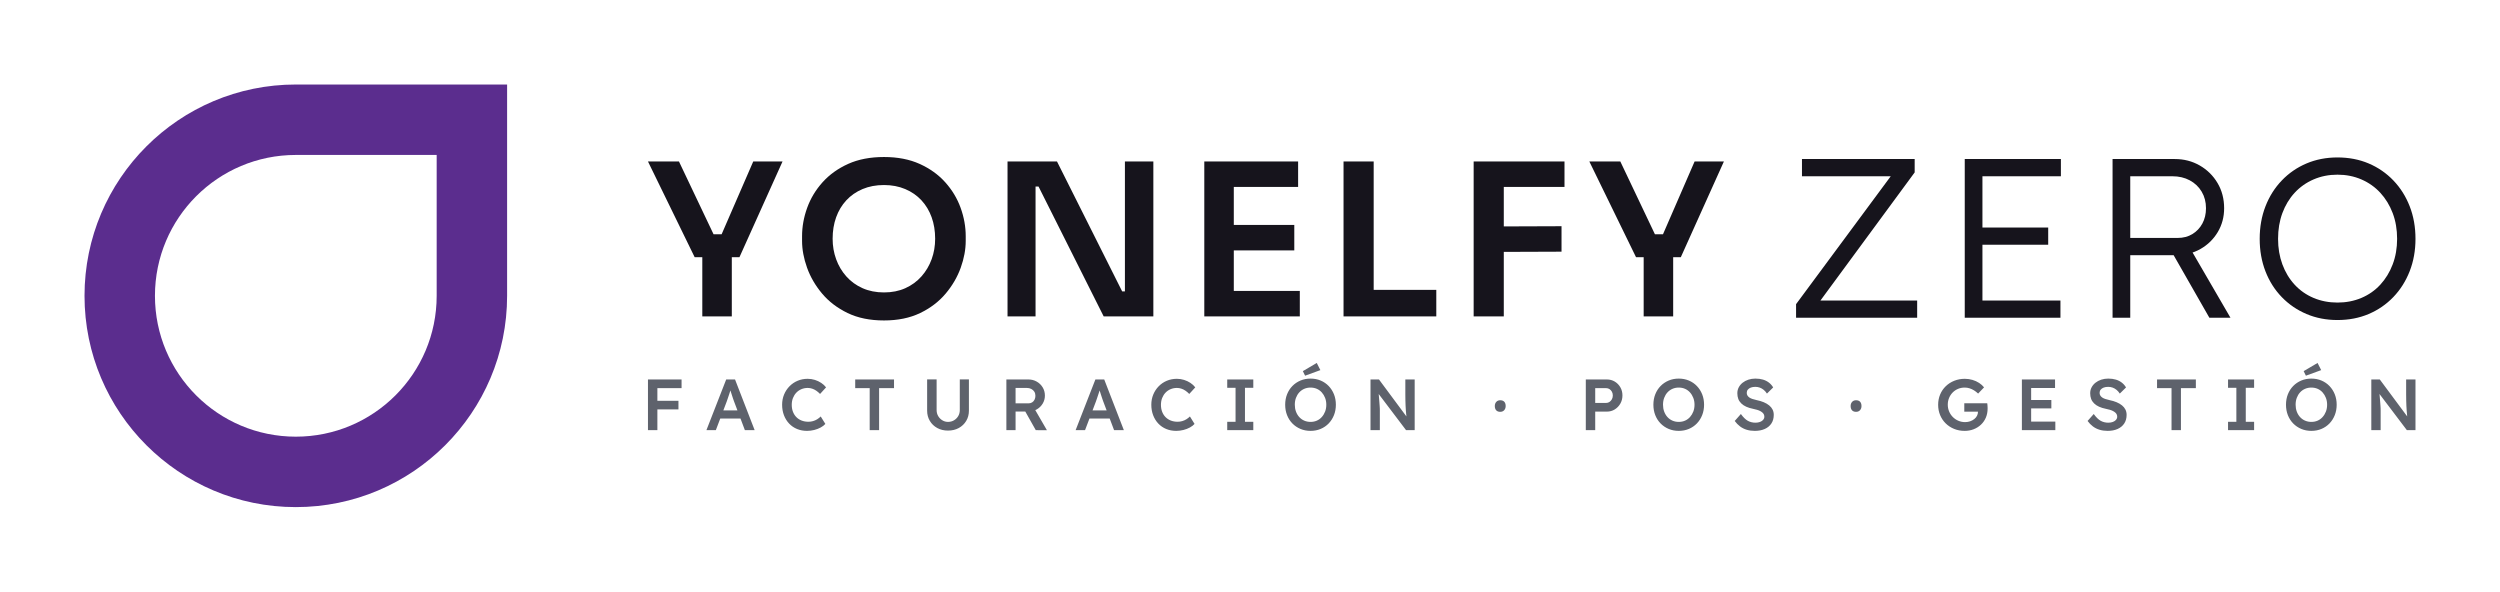
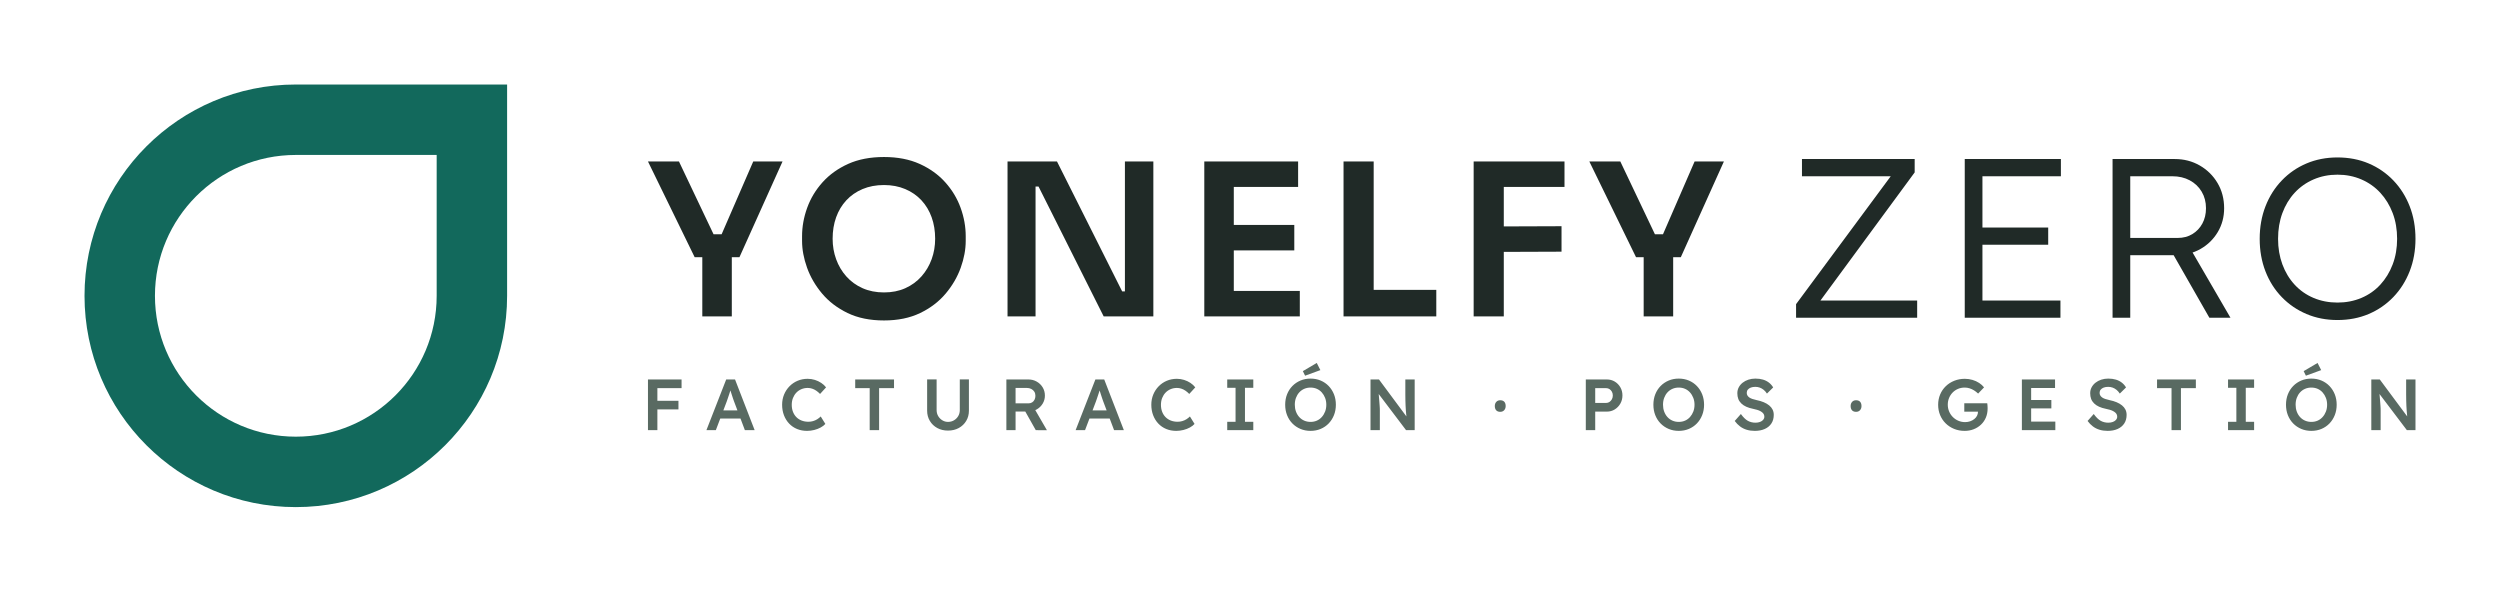
<svg xmlns="http://www.w3.org/2000/svg" viewBox="-24 -24 709.913 168" width="709.913" height="168" role="img" aria-label="YONELFY ZERO — Facturación · POS · Gestión">
  <g transform="translate(0 0) scale(1)">
-     <path fill-rule="evenodd" fill="#5B2D8E" d="M0 60A60 60 0 0 1 60 0H120V60A60 60 0 0 1 60 120A60 60 0 0 1 0 60ZM20 60A40 40 0 0 1 60 20H100V60A40 40 0 0 1 60 100A40 40 0 0 1 20 60Z" />
+     <path fill-rule="evenodd" fill="#12695C" d="M0 60A60 60 0 0 1 60 0H120V60A60 60 0 0 1 60 120A60 60 0 0 1 0 60ZM20 60A40 40 0 0 1 60 20H100V60A40 40 0 0 1 60 100A40 40 0 0 1 20 60Z" />
  </g>
-   <path fill="#16141C" d="M175.430 49.036L173.260 49.036L160 21.852L168.800 21.852L178.625 42.526L180.915 42.526L189.896 21.852L198.214 21.852L185.978 49.036L183.808 49.036L183.808 65.852L175.430 65.852L175.430 49.036ZM227.025 66.997L227.025 66.997Q221.058 66.997 216.688 64.888Q212.318 62.778 209.455 59.373Q206.592 55.967 205.175 52.019Q203.759 48.071 203.759 44.395L203.759 44.395L203.759 43.068Q203.759 39.030 205.205 35.022Q206.652 31.014 209.575 27.759Q212.499 24.504 216.838 22.545Q221.178 20.586 227.025 20.586L227.025 20.586Q232.811 20.586 237.151 22.545Q241.490 24.504 244.414 27.759Q247.337 31.014 248.784 35.022Q250.230 39.030 250.230 43.068L250.230 43.068L250.230 44.395Q250.230 48.071 248.814 52.019Q247.397 55.967 244.534 59.373Q241.671 62.778 237.301 64.888Q232.932 66.997 227.025 66.997ZM227.025 59.041L227.025 59.041Q230.400 59.041 233.082 57.836Q235.764 56.630 237.663 54.490Q239.562 52.351 240.556 49.608Q241.551 46.866 241.551 43.792L241.551 43.792Q241.551 40.477 240.556 37.704Q239.562 34.931 237.663 32.882Q235.764 30.833 233.052 29.688Q230.340 28.542 227.025 28.542L227.025 28.542Q223.649 28.542 220.937 29.688Q218.225 30.833 216.326 32.882Q214.427 34.931 213.433 37.704Q212.438 40.477 212.438 43.792L212.438 43.792Q212.438 46.866 213.433 49.608Q214.427 52.351 216.326 54.490Q218.225 56.630 220.937 57.836Q223.649 59.041 227.025 59.041ZM270.060 65.852L262.104 65.852L262.104 21.852L276.148 21.852L294.652 58.740L295.436 58.740L295.436 21.852L303.512 21.852L303.512 65.852L289.408 65.852L270.904 28.964L270.060 28.964L270.060 65.852ZM345.101 65.852L317.978 65.852L317.978 21.852L344.619 21.852L344.619 29.085L326.356 29.085L326.356 39.874L343.534 39.874L343.534 47.107L326.356 47.107L326.356 58.619L345.101 58.619L345.101 65.852ZM383.858 65.852L357.518 65.852L357.518 21.852L366.077 21.852L366.077 58.318L383.858 58.318L383.858 65.852ZM403.025 65.852L394.466 65.852L394.466 21.852L420.263 21.852L420.263 29.085L403.025 29.085L403.025 40.296L419.419 40.236L419.419 47.468L403.025 47.529L403.025 65.852ZM442.745 49.036L440.575 49.036L427.315 21.852L436.115 21.852L445.940 42.526L448.230 42.526L457.211 21.852L465.529 21.852L453.293 49.036L451.123 49.036L451.123 65.852L442.745 65.852L442.745 49.036Z" />
-   <path fill="#16141C" d="M520.408 66.233L486.022 66.233L486.022 62.369L513.904 24.699L514.870 26.052L487.696 26.052L487.696 21.158L519.700 21.158L519.700 24.957L491.946 62.691L490.980 61.339L520.408 61.339M561.094 66.233L533.920 66.233L533.920 21.158L561.223 21.158L561.223 26.052L538.943 26.052L538.943 61.339L561.094 61.339L561.094 66.233M557.617 45.498L536.238 45.498L536.238 40.605L557.617 40.605M580.917 66.233L575.894 66.233L575.894 21.158L593.538 21.158Q597.466 21.158 600.653 22.993Q603.841 24.828 605.708 27.983Q607.576 31.139 607.576 35.131Q607.576 38.866 605.773 41.892Q603.970 44.919 600.879 46.690Q597.788 48.461 593.924 48.461L580.917 48.461L580.917 66.233M609.379 66.233L603.390 66.233L592.057 46.400L596.886 44.726L609.379 66.233M580.917 26.052L580.917 43.567L594.375 43.567Q596.758 43.567 598.561 42.472Q600.364 41.377 601.394 39.478Q602.424 37.578 602.424 35.131Q602.424 32.491 601.201 30.430Q599.977 28.370 597.820 27.211Q595.663 26.052 592.894 26.052M639.762 66.877Q634.997 66.877 630.972 65.171Q626.947 63.464 623.953 60.373Q620.959 57.282 619.317 53.065Q617.675 48.847 617.675 43.824Q617.675 38.802 619.317 34.584Q620.959 30.366 623.953 27.243Q626.947 24.120 630.972 22.413Q634.997 20.707 639.762 20.707Q644.591 20.707 648.616 22.413Q652.640 24.120 655.635 27.243Q658.629 30.366 660.271 34.584Q661.913 38.802 661.913 43.824Q661.913 48.782 660.271 53Q658.629 57.218 655.635 60.341Q652.640 63.464 648.616 65.171Q644.591 66.877 639.762 66.877M639.762 61.919Q643.432 61.919 646.555 60.599Q649.678 59.279 651.932 56.832Q654.186 54.385 655.442 51.068Q656.697 47.752 656.697 43.824Q656.697 39.832 655.442 36.516Q654.186 33.199 651.932 30.752Q649.678 28.305 646.555 26.953Q643.432 25.601 639.762 25.601Q636.091 25.601 632.968 26.953Q629.845 28.305 627.591 30.752Q625.338 33.199 624.114 36.516Q622.891 39.832 622.891 43.824Q622.891 47.752 624.114 51.068Q625.338 54.385 627.591 56.832Q629.845 59.279 632.968 60.599Q636.091 61.919 639.762 61.919" />
-   <path fill="#5E626C" d="M162.673 98.148L160 98.148L160 83.754L162.673 83.754L162.673 98.148M168.657 92.246L161.234 92.246L161.234 89.820L168.657 89.820L168.657 92.246M169.541 86.222L161.234 86.222L161.234 83.754L169.541 83.754M179.274 98.148L176.600 98.148L182.214 83.754L184.723 83.754L190.295 98.148L187.519 98.148L184.435 89.964Q184.332 89.717 184.157 89.183Q183.982 88.648 183.777 88.021Q183.571 87.394 183.407 86.849Q183.242 86.304 183.160 86.057L183.674 86.036Q183.551 86.448 183.386 86.962Q183.222 87.476 183.037 88.031Q182.851 88.586 182.677 89.100Q182.502 89.614 182.358 90.026L179.274 98.148M187.622 94.858L179.150 94.858L180.075 92.534L186.635 92.534M205.189 98.354Q203.626 98.354 202.331 97.819Q201.035 97.284 200.089 96.287Q199.143 95.290 198.619 93.922Q198.095 92.555 198.095 90.930Q198.095 89.368 198.650 88.031Q199.205 86.694 200.192 85.687Q201.179 84.679 202.495 84.124Q203.811 83.569 205.353 83.569Q206.402 83.569 207.389 83.877Q208.376 84.186 209.199 84.731Q210.021 85.276 210.576 85.995L208.870 87.867Q208.335 87.311 207.769 86.931Q207.204 86.551 206.597 86.355Q205.991 86.160 205.353 86.160Q204.407 86.160 203.575 86.509Q202.742 86.859 202.135 87.496Q201.529 88.134 201.179 89.008Q200.829 89.882 200.829 90.951Q200.829 92.041 201.169 92.925Q201.508 93.809 202.135 94.447Q202.762 95.084 203.636 95.423Q204.510 95.763 205.559 95.763Q206.238 95.763 206.875 95.578Q207.512 95.393 208.057 95.053Q208.602 94.714 209.055 94.262L210.371 96.380Q209.877 96.935 209.055 97.387Q208.232 97.840 207.214 98.097Q206.196 98.354 205.189 98.354M225.634 98.148L222.961 98.148L222.961 86.222L218.849 86.222L218.849 83.754L229.870 83.754L229.870 86.222L225.634 86.222M245.196 98.271Q243.489 98.271 242.152 97.541Q240.816 96.811 240.045 95.526Q239.274 94.241 239.274 92.617L239.274 83.733L241.967 83.733L241.967 92.432Q241.967 93.398 242.410 94.149Q242.852 94.899 243.592 95.351Q244.332 95.804 245.196 95.804Q246.142 95.804 246.902 95.351Q247.663 94.899 248.105 94.149Q248.548 93.398 248.548 92.432L248.548 83.733L251.138 83.733L251.138 92.617Q251.138 94.241 250.367 95.526Q249.596 96.811 248.260 97.541Q246.923 98.271 245.196 98.271M264.387 98.148L261.776 98.148L261.776 83.754L268.027 83.754Q269.322 83.754 270.391 84.361Q271.461 84.967 272.088 86.006Q272.715 87.044 272.715 88.340Q272.715 89.573 272.088 90.612Q271.461 91.650 270.402 92.257Q269.343 92.863 268.027 92.863L264.387 92.863L264.387 98.148M273.291 98.169L270.124 98.148L266.464 91.650L269.219 91.136L273.291 98.169M264.387 86.160L264.387 90.540L268.047 90.540Q268.644 90.540 269.086 90.262Q269.528 89.985 269.775 89.491Q270.021 88.998 270.021 88.401Q270.021 87.723 269.713 87.229Q269.404 86.736 268.849 86.448Q268.294 86.160 267.574 86.160M284.113 98.148L281.440 98.148L287.053 83.754L289.562 83.754L295.135 98.148L292.359 98.148L289.274 89.964Q289.171 89.717 288.997 89.183Q288.822 88.648 288.616 88.021Q288.411 87.394 288.246 86.849Q288.082 86.304 287.999 86.057L288.513 86.036Q288.390 86.448 288.225 86.962Q288.061 87.476 287.876 88.031Q287.691 88.586 287.516 89.100Q287.341 89.614 287.197 90.026L284.113 98.148M292.461 94.858L283.990 94.858L284.915 92.534L291.474 92.534M310.028 98.354Q308.465 98.354 307.170 97.819Q305.875 97.284 304.929 96.287Q303.983 95.290 303.458 93.922Q302.934 92.555 302.934 90.930Q302.934 89.368 303.489 88.031Q304.044 86.694 305.031 85.687Q306.018 84.679 307.334 84.124Q308.651 83.569 310.193 83.569Q311.241 83.569 312.228 83.877Q313.215 84.186 314.038 84.731Q314.861 85.276 315.416 85.995L313.709 87.867Q313.174 87.311 312.609 86.931Q312.043 86.551 311.437 86.355Q310.830 86.160 310.193 86.160Q309.247 86.160 308.414 86.509Q307.581 86.859 306.975 87.496Q306.368 88.134 306.018 89.008Q305.669 89.882 305.669 90.951Q305.669 92.041 306.008 92.925Q306.347 93.809 306.975 94.447Q307.602 95.084 308.476 95.423Q309.350 95.763 310.398 95.763Q311.077 95.763 311.714 95.578Q312.352 95.393 312.897 95.053Q313.442 94.714 313.894 94.262L315.210 96.380Q314.717 96.935 313.894 97.387Q313.072 97.840 312.054 98.097Q311.036 98.354 310.028 98.354M331.893 98.148L324.490 98.148L324.490 95.783L326.855 95.783L326.855 86.119L324.490 86.119L324.490 83.754L331.893 83.754L331.893 86.119L329.528 86.119L329.528 95.783L331.893 95.783M348.143 98.354Q346.601 98.354 345.285 97.798Q343.969 97.243 342.992 96.246Q342.016 95.249 341.481 93.891Q340.946 92.534 340.946 90.930Q340.946 89.327 341.481 87.969Q342.016 86.612 342.992 85.615Q343.969 84.618 345.285 84.062Q346.601 83.507 348.143 83.507Q349.706 83.507 351.022 84.062Q352.338 84.618 353.305 85.625Q354.271 86.633 354.806 87.980Q355.340 89.327 355.340 90.930Q355.340 92.514 354.806 93.871Q354.271 95.228 353.305 96.236Q352.338 97.243 351.022 97.798Q349.706 98.354 348.143 98.354M348.143 95.804Q349.130 95.804 349.943 95.444Q350.755 95.084 351.351 94.416Q351.948 93.748 352.287 92.863Q352.626 91.979 352.626 90.930Q352.626 89.882 352.287 88.998Q351.948 88.113 351.351 87.445Q350.755 86.777 349.943 86.417Q349.130 86.057 348.143 86.057Q347.177 86.057 346.354 86.417Q345.532 86.777 344.936 87.435Q344.339 88.093 344.010 88.977Q343.681 89.861 343.681 90.930Q343.681 91.979 344.010 92.874Q344.339 93.768 344.936 94.426Q345.532 95.084 346.354 95.444Q347.177 95.804 348.143 95.804M350.940 81.101L346.601 82.685L345.964 81.389L349.912 79.066M367.828 98.148L365.176 98.148L365.176 83.754L367.581 83.754L375.930 95.002L375.478 95.084Q375.395 94.508 375.334 93.902Q375.272 93.295 375.221 92.637Q375.169 91.979 375.138 91.259Q375.107 90.540 375.087 89.748Q375.066 88.956 375.066 88.072L375.066 83.754L377.719 83.754L377.719 98.148L375.272 98.148L366.882 87.065L367.417 86.921Q367.520 88.072 367.592 88.884Q367.664 89.697 367.705 90.283Q367.746 90.869 367.777 91.259Q367.808 91.650 367.818 91.969Q367.828 92.288 367.828 92.575M402.016 92.946Q401.276 92.946 400.875 92.514Q400.474 92.082 400.474 91.301Q400.474 90.581 400.895 90.118Q401.317 89.656 402.016 89.656Q402.756 89.656 403.157 90.077Q403.558 90.499 403.558 91.301Q403.558 92.020 403.137 92.483Q402.715 92.946 402.016 92.946M428.986 98.148L426.313 98.148L426.313 83.754L432.297 83.754Q433.530 83.754 434.528 84.350Q435.525 84.947 436.121 85.975Q436.718 87.003 436.718 88.278Q436.718 89.573 436.121 90.612Q435.525 91.650 434.528 92.267Q433.530 92.884 432.297 92.884L428.986 92.884L428.986 98.148M428.986 86.222L428.986 90.416L432.112 90.416Q432.626 90.416 433.047 90.128Q433.469 89.841 433.726 89.368Q433.983 88.895 433.983 88.298Q433.983 87.702 433.726 87.239Q433.469 86.777 433.047 86.499Q432.626 86.222 432.112 86.222M452.701 98.354Q451.159 98.354 449.843 97.798Q448.527 97.243 447.550 96.246Q446.573 95.249 446.039 93.891Q445.504 92.534 445.504 90.930Q445.504 89.327 446.039 87.969Q446.573 86.612 447.550 85.615Q448.527 84.618 449.843 84.062Q451.159 83.507 452.701 83.507Q454.264 83.507 455.580 84.062Q456.896 84.618 457.862 85.625Q458.829 86.633 459.363 87.980Q459.898 89.327 459.898 90.930Q459.898 92.514 459.363 93.871Q458.829 95.228 457.862 96.236Q456.896 97.243 455.580 97.798Q454.264 98.354 452.701 98.354M452.701 95.804Q453.688 95.804 454.500 95.444Q455.313 95.084 455.909 94.416Q456.505 93.748 456.844 92.863Q457.184 91.979 457.184 90.930Q457.184 89.882 456.844 88.998Q456.505 88.113 455.909 87.445Q455.313 86.777 454.500 86.417Q453.688 86.057 452.701 86.057Q451.735 86.057 450.912 86.417Q450.090 86.777 449.493 87.435Q448.897 88.093 448.568 88.977Q448.239 89.861 448.239 90.930Q448.239 91.979 448.568 92.874Q448.897 93.768 449.493 94.426Q450.090 95.084 450.912 95.444Q451.735 95.804 452.701 95.804M474.298 98.354Q473.044 98.354 471.995 98.035Q470.946 97.716 470.103 97.079Q469.260 96.441 468.602 95.537L470.350 93.562Q471.358 94.961 472.324 95.495Q473.291 96.030 474.504 96.030Q475.203 96.030 475.779 95.814Q476.354 95.598 476.683 95.218Q477.012 94.837 477.012 94.344Q477.012 93.994 476.879 93.696Q476.745 93.398 476.478 93.162Q476.211 92.925 475.820 92.719Q475.429 92.514 474.936 92.370Q474.442 92.226 473.846 92.103Q472.715 91.876 471.872 91.496Q471.029 91.116 470.453 90.550Q469.877 89.985 469.610 89.275Q469.343 88.566 469.343 87.661Q469.343 86.756 469.743 85.995Q470.144 85.235 470.844 84.679Q471.543 84.124 472.468 83.816Q473.393 83.507 474.463 83.507Q475.676 83.507 476.632 83.795Q477.588 84.083 478.318 84.648Q479.048 85.214 479.521 86.016L477.753 87.764Q477.341 87.126 476.827 86.705Q476.313 86.283 475.717 86.067Q475.121 85.851 474.463 85.851Q473.722 85.851 473.177 86.057Q472.633 86.263 472.324 86.643Q472.016 87.023 472.016 87.558Q472.016 87.969 472.201 88.288Q472.386 88.607 472.725 88.854Q473.064 89.100 473.599 89.285Q474.134 89.470 474.812 89.614Q475.943 89.841 476.848 90.221Q477.753 90.601 478.390 91.126Q479.028 91.650 479.357 92.318Q479.686 92.987 479.686 93.809Q479.686 95.228 479.017 96.246Q478.349 97.264 477.136 97.809Q475.923 98.354 474.298 98.354M503.057 92.946Q502.317 92.946 501.916 92.514Q501.515 92.082 501.515 91.301Q501.515 90.581 501.937 90.118Q502.358 89.656 503.057 89.656Q503.798 89.656 504.198 90.077Q504.599 90.499 504.599 91.301Q504.599 92.020 504.178 92.483Q503.756 92.946 503.057 92.946M533.893 98.354Q532.269 98.354 530.891 97.788Q529.513 97.223 528.495 96.215Q527.478 95.208 526.922 93.861Q526.367 92.514 526.367 90.930Q526.367 89.368 526.933 88.021Q527.498 86.674 528.526 85.677Q529.554 84.679 530.942 84.124Q532.330 83.569 533.934 83.569Q535.065 83.569 536.114 83.877Q537.163 84.186 538.006 84.741Q538.849 85.296 539.404 85.995L537.718 87.764Q537.142 87.209 536.536 86.838Q535.929 86.468 535.271 86.263Q534.613 86.057 533.914 86.057Q532.886 86.057 532.012 86.427Q531.138 86.797 530.490 87.455Q529.842 88.113 529.472 88.998Q529.102 89.882 529.102 90.930Q529.102 91.938 529.482 92.843Q529.863 93.748 530.541 94.426Q531.220 95.105 532.115 95.485Q533.009 95.866 534.017 95.866Q534.777 95.866 535.435 95.639Q536.093 95.413 536.607 95.012Q537.122 94.611 537.399 94.077Q537.677 93.542 537.677 92.925L537.677 92.473L538.047 92.904L533.790 92.904L533.790 90.519L540.309 90.519Q540.350 90.745 540.370 91.023Q540.391 91.301 540.401 91.558Q540.412 91.815 540.412 92Q540.412 93.419 539.918 94.580Q539.425 95.742 538.530 96.585Q537.636 97.428 536.453 97.891Q535.271 98.354 533.893 98.354M559.644 98.148L550.144 98.148L550.144 83.754L559.562 83.754L559.562 86.180L552.776 86.180L552.776 95.722L559.644 95.722L559.644 98.148M558.513 91.979L551.378 91.979L551.378 89.594L558.513 89.594M574.496 98.354Q573.242 98.354 572.193 98.035Q571.145 97.716 570.302 97.079Q569.459 96.441 568.801 95.537L570.548 93.562Q571.556 94.961 572.522 95.495Q573.489 96.030 574.702 96.030Q575.401 96.030 575.977 95.814Q576.553 95.598 576.882 95.218Q577.211 94.837 577.211 94.344Q577.211 93.994 577.077 93.696Q576.943 93.398 576.676 93.162Q576.409 92.925 576.018 92.719Q575.627 92.514 575.134 92.370Q574.640 92.226 574.044 92.103Q572.913 91.876 572.070 91.496Q571.227 91.116 570.651 90.550Q570.075 89.985 569.808 89.275Q569.541 88.566 569.541 87.661Q569.541 86.756 569.942 85.995Q570.343 85.235 571.042 84.679Q571.741 84.124 572.666 83.816Q573.592 83.507 574.661 83.507Q575.874 83.507 576.830 83.795Q577.787 84.083 578.517 84.648Q579.247 85.214 579.719 86.016L577.951 87.764Q577.540 87.126 577.026 86.705Q576.512 86.283 575.915 86.067Q575.319 85.851 574.661 85.851Q573.921 85.851 573.376 86.057Q572.831 86.263 572.522 86.643Q572.214 87.023 572.214 87.558Q572.214 87.969 572.399 88.288Q572.584 88.607 572.923 88.854Q573.263 89.100 573.797 89.285Q574.332 89.470 575.011 89.614Q576.142 89.841 577.046 90.221Q577.951 90.601 578.588 91.126Q579.226 91.650 579.555 92.318Q579.884 92.987 579.884 93.809Q579.884 95.228 579.216 96.246Q578.547 97.264 577.334 97.809Q576.121 98.354 574.496 98.354M595.312 98.148L592.639 98.148L592.639 86.222L588.526 86.222L588.526 83.754L599.548 83.754L599.548 86.222L595.312 86.222M616.087 98.148L608.684 98.148L608.684 95.783L611.049 95.783L611.049 86.119L608.684 86.119L608.684 83.754L616.087 83.754L616.087 86.119L613.722 86.119L613.722 95.783L616.087 95.783M632.338 98.354Q630.795 98.354 629.479 97.798Q628.163 97.243 627.187 96.246Q626.210 95.249 625.675 93.891Q625.141 92.534 625.141 90.930Q625.141 89.327 625.675 87.969Q626.210 86.612 627.187 85.615Q628.163 84.618 629.479 84.062Q630.795 83.507 632.338 83.507Q633.900 83.507 635.216 84.062Q636.532 84.618 637.499 85.625Q638.465 86.633 639 87.980Q639.535 89.327 639.535 90.930Q639.535 92.514 639 93.871Q638.465 95.228 637.499 96.236Q636.532 97.243 635.216 97.798Q633.900 98.354 632.338 98.354M632.338 95.804Q633.325 95.804 634.137 95.444Q634.949 95.084 635.545 94.416Q636.142 93.748 636.481 92.863Q636.820 91.979 636.820 90.930Q636.820 89.882 636.481 88.998Q636.142 88.113 635.545 87.445Q634.949 86.777 634.137 86.417Q633.325 86.057 632.338 86.057Q631.371 86.057 630.549 86.417Q629.726 86.777 629.130 87.435Q628.533 88.093 628.204 88.977Q627.875 89.861 627.875 90.930Q627.875 91.979 628.204 92.874Q628.533 93.768 629.130 94.426Q629.726 95.084 630.549 95.444Q631.371 95.804 632.338 95.804M635.134 81.101L630.795 82.685L630.158 81.389L634.106 79.066M652.022 98.148L649.370 98.148L649.370 83.754L651.776 83.754L660.124 95.002L659.672 95.084Q659.589 94.508 659.528 93.902Q659.466 93.295 659.415 92.637Q659.363 91.979 659.332 91.259Q659.302 90.540 659.281 89.748Q659.260 88.956 659.260 88.072L659.260 83.754L661.913 83.754L661.913 98.148L659.466 98.148L651.076 87.065L651.611 86.921Q651.714 88.072 651.786 88.884Q651.858 89.697 651.899 90.283Q651.940 90.869 651.971 91.259Q652.002 91.650 652.012 91.969Q652.022 92.288 652.022 92.575" />
+   <path fill="#202A27" d="M175.430 49.036L173.260 49.036L160 21.852L168.800 21.852L178.625 42.526L180.915 42.526L189.896 21.852L198.214 21.852L185.978 49.036L183.808 49.036L183.808 65.852L175.430 65.852L175.430 49.036ZM227.025 66.997L227.025 66.997Q221.058 66.997 216.688 64.888Q212.318 62.778 209.455 59.373Q206.592 55.967 205.175 52.019Q203.759 48.071 203.759 44.395L203.759 44.395L203.759 43.068Q203.759 39.030 205.205 35.022Q206.652 31.014 209.575 27.759Q212.499 24.504 216.838 22.545Q221.178 20.586 227.025 20.586L227.025 20.586Q232.811 20.586 237.151 22.545Q241.490 24.504 244.414 27.759Q247.337 31.014 248.784 35.022Q250.230 39.030 250.230 43.068L250.230 43.068L250.230 44.395Q250.230 48.071 248.814 52.019Q247.397 55.967 244.534 59.373Q241.671 62.778 237.301 64.888Q232.932 66.997 227.025 66.997ZM227.025 59.041L227.025 59.041Q230.400 59.041 233.082 57.836Q235.764 56.630 237.663 54.490Q239.562 52.351 240.556 49.608Q241.551 46.866 241.551 43.792L241.551 43.792Q241.551 40.477 240.556 37.704Q239.562 34.931 237.663 32.882Q235.764 30.833 233.052 29.688Q230.340 28.542 227.025 28.542L227.025 28.542Q223.649 28.542 220.937 29.688Q218.225 30.833 216.326 32.882Q214.427 34.931 213.433 37.704Q212.438 40.477 212.438 43.792L212.438 43.792Q212.438 46.866 213.433 49.608Q214.427 52.351 216.326 54.490Q218.225 56.630 220.937 57.836Q223.649 59.041 227.025 59.041ZM270.060 65.852L262.104 65.852L262.104 21.852L276.148 21.852L294.652 58.740L295.436 58.740L295.436 21.852L303.512 21.852L303.512 65.852L289.408 65.852L270.904 28.964L270.060 28.964L270.060 65.852ZM345.101 65.852L317.978 65.852L317.978 21.852L344.619 21.852L344.619 29.085L326.356 29.085L326.356 39.874L343.534 39.874L343.534 47.107L326.356 47.107L326.356 58.619L345.101 58.619L345.101 65.852ZM383.858 65.852L357.518 65.852L357.518 21.852L366.077 21.852L366.077 58.318L383.858 58.318L383.858 65.852ZM403.025 65.852L394.466 65.852L394.466 21.852L420.263 21.852L420.263 29.085L403.025 29.085L403.025 40.296L419.419 40.236L419.419 47.468L403.025 47.529L403.025 65.852ZM442.745 49.036L440.575 49.036L427.315 21.852L436.115 21.852L445.940 42.526L448.230 42.526L457.211 21.852L465.529 21.852L453.293 49.036L451.123 49.036L451.123 65.852L442.745 65.852L442.745 49.036Z" />
+   <path fill="#202A27" d="M520.408 66.233L486.022 66.233L486.022 62.369L513.904 24.699L514.870 26.052L487.696 26.052L487.696 21.158L519.700 21.158L519.700 24.957L491.946 62.691L490.980 61.339L520.408 61.339M561.094 66.233L533.920 66.233L533.920 21.158L561.223 21.158L561.223 26.052L538.943 26.052L538.943 61.339L561.094 61.339L561.094 66.233M557.617 45.498L536.238 45.498L536.238 40.605L557.617 40.605M580.917 66.233L575.894 66.233L575.894 21.158L593.538 21.158Q597.466 21.158 600.653 22.993Q603.841 24.828 605.708 27.983Q607.576 31.139 607.576 35.131Q607.576 38.866 605.773 41.892Q603.970 44.919 600.879 46.690Q597.788 48.461 593.924 48.461L580.917 48.461L580.917 66.233M609.379 66.233L603.390 66.233L592.057 46.400L596.886 44.726L609.379 66.233M580.917 26.052L580.917 43.567L594.375 43.567Q596.758 43.567 598.561 42.472Q600.364 41.377 601.394 39.478Q602.424 37.578 602.424 35.131Q602.424 32.491 601.201 30.430Q599.977 28.370 597.820 27.211Q595.663 26.052 592.894 26.052M639.762 66.877Q634.997 66.877 630.972 65.171Q626.947 63.464 623.953 60.373Q620.959 57.282 619.317 53.065Q617.675 48.847 617.675 43.824Q617.675 38.802 619.317 34.584Q620.959 30.366 623.953 27.243Q626.947 24.120 630.972 22.413Q634.997 20.707 639.762 20.707Q644.591 20.707 648.616 22.413Q652.640 24.120 655.635 27.243Q658.629 30.366 660.271 34.584Q661.913 38.802 661.913 43.824Q661.913 48.782 660.271 53Q658.629 57.218 655.635 60.341Q652.640 63.464 648.616 65.171Q644.591 66.877 639.762 66.877M639.762 61.919Q643.432 61.919 646.555 60.599Q649.678 59.279 651.932 56.832Q654.186 54.385 655.442 51.068Q656.697 47.752 656.697 43.824Q656.697 39.832 655.442 36.516Q654.186 33.199 651.932 30.752Q649.678 28.305 646.555 26.953Q643.432 25.601 639.762 25.601Q636.091 25.601 632.968 26.953Q629.845 28.305 627.591 30.752Q625.338 33.199 624.114 36.516Q622.891 39.832 622.891 43.824Q622.891 47.752 624.114 51.068Q625.338 54.385 627.591 56.832Q629.845 59.279 632.968 60.599Q636.091 61.919 639.762 61.919" />
+   <path fill="#596A62" d="M162.673 98.148L160 98.148L160 83.754L162.673 83.754L162.673 98.148M168.657 92.246L161.234 92.246L161.234 89.820L168.657 89.820L168.657 92.246M169.541 86.222L161.234 86.222L161.234 83.754L169.541 83.754M179.274 98.148L176.600 98.148L182.214 83.754L184.723 83.754L190.295 98.148L187.519 98.148L184.435 89.964Q184.332 89.717 184.157 89.183Q183.982 88.648 183.777 88.021Q183.571 87.394 183.407 86.849Q183.242 86.304 183.160 86.057L183.674 86.036Q183.551 86.448 183.386 86.962Q183.222 87.476 183.037 88.031Q182.851 88.586 182.677 89.100Q182.502 89.614 182.358 90.026L179.274 98.148M187.622 94.858L179.150 94.858L180.075 92.534L186.635 92.534M205.189 98.354Q203.626 98.354 202.331 97.819Q201.035 97.284 200.089 96.287Q199.143 95.290 198.619 93.922Q198.095 92.555 198.095 90.930Q198.095 89.368 198.650 88.031Q199.205 86.694 200.192 85.687Q201.179 84.679 202.495 84.124Q203.811 83.569 205.353 83.569Q206.402 83.569 207.389 83.877Q208.376 84.186 209.199 84.731Q210.021 85.276 210.576 85.995L208.870 87.867Q208.335 87.311 207.769 86.931Q207.204 86.551 206.597 86.355Q205.991 86.160 205.353 86.160Q204.407 86.160 203.575 86.509Q202.742 86.859 202.135 87.496Q201.529 88.134 201.179 89.008Q200.829 89.882 200.829 90.951Q200.829 92.041 201.169 92.925Q201.508 93.809 202.135 94.447Q202.762 95.084 203.636 95.423Q204.510 95.763 205.559 95.763Q206.238 95.763 206.875 95.578Q207.512 95.393 208.057 95.053Q208.602 94.714 209.055 94.262L210.371 96.380Q209.877 96.935 209.055 97.387Q208.232 97.840 207.214 98.097Q206.196 98.354 205.189 98.354M225.634 98.148L222.961 98.148L222.961 86.222L218.849 86.222L218.849 83.754L229.870 83.754L229.870 86.222L225.634 86.222M245.196 98.271Q243.489 98.271 242.152 97.541Q240.816 96.811 240.045 95.526Q239.274 94.241 239.274 92.617L239.274 83.733L241.967 83.733L241.967 92.432Q241.967 93.398 242.410 94.149Q242.852 94.899 243.592 95.351Q244.332 95.804 245.196 95.804Q246.142 95.804 246.902 95.351Q247.663 94.899 248.105 94.149Q248.548 93.398 248.548 92.432L248.548 83.733L251.138 83.733L251.138 92.617Q251.138 94.241 250.367 95.526Q249.596 96.811 248.260 97.541Q246.923 98.271 245.196 98.271M264.387 98.148L261.776 98.148L261.776 83.754L268.027 83.754Q269.322 83.754 270.391 84.361Q271.461 84.967 272.088 86.006Q272.715 87.044 272.715 88.340Q272.715 89.573 272.088 90.612Q271.461 91.650 270.402 92.257Q269.343 92.863 268.027 92.863L264.387 92.863L264.387 98.148M273.291 98.169L270.124 98.148L266.464 91.650L269.219 91.136L273.291 98.169M264.387 86.160L264.387 90.540L268.047 90.540Q268.644 90.540 269.086 90.262Q269.528 89.985 269.775 89.491Q270.021 88.998 270.021 88.401Q270.021 87.723 269.713 87.229Q269.404 86.736 268.849 86.448Q268.294 86.160 267.574 86.160M284.113 98.148L281.440 98.148L287.053 83.754L289.562 83.754L295.135 98.148L292.359 98.148L289.274 89.964Q289.171 89.717 288.997 89.183Q288.822 88.648 288.616 88.021Q288.411 87.394 288.246 86.849Q288.082 86.304 287.999 86.057L288.513 86.036Q288.390 86.448 288.225 86.962Q288.061 87.476 287.876 88.031Q287.691 88.586 287.516 89.100Q287.341 89.614 287.197 90.026L284.113 98.148M292.461 94.858L283.990 94.858L284.915 92.534L291.474 92.534M310.028 98.354Q308.465 98.354 307.170 97.819Q305.875 97.284 304.929 96.287Q303.983 95.290 303.458 93.922Q302.934 92.555 302.934 90.930Q302.934 89.368 303.489 88.031Q304.044 86.694 305.031 85.687Q306.018 84.679 307.334 84.124Q308.651 83.569 310.193 83.569Q311.241 83.569 312.228 83.877Q313.215 84.186 314.038 84.731Q314.861 85.276 315.416 85.995L313.709 87.867Q313.174 87.311 312.609 86.931Q312.043 86.551 311.437 86.355Q310.830 86.160 310.193 86.160Q309.247 86.160 308.414 86.509Q307.581 86.859 306.975 87.496Q306.368 88.134 306.018 89.008Q305.669 89.882 305.669 90.951Q305.669 92.041 306.008 92.925Q306.347 93.809 306.975 94.447Q307.602 95.084 308.476 95.423Q309.350 95.763 310.398 95.763Q311.077 95.763 311.714 95.578Q312.352 95.393 312.897 95.053Q313.442 94.714 313.894 94.262L315.210 96.380Q314.717 96.935 313.894 97.387Q313.072 97.840 312.054 98.097Q311.036 98.354 310.028 98.354M331.893 98.148L324.490 98.148L324.490 95.783L326.855 95.783L326.855 86.119L324.490 86.119L324.490 83.754L331.893 83.754L331.893 86.119L329.528 86.119L329.528 95.783L331.893 95.783M348.143 98.354Q346.601 98.354 345.285 97.798Q343.969 97.243 342.992 96.246Q342.016 95.249 341.481 93.891Q340.946 92.534 340.946 90.930Q340.946 89.327 341.481 87.969Q342.016 86.612 342.992 85.615Q343.969 84.618 345.285 84.062Q346.601 83.507 348.143 83.507Q349.706 83.507 351.022 84.062Q352.338 84.618 353.305 85.625Q354.271 86.633 354.806 87.980Q355.340 89.327 355.340 90.930Q355.340 92.514 354.806 93.871Q354.271 95.228 353.305 96.236Q352.338 97.243 351.022 97.798Q349.706 98.354 348.143 98.354M348.143 95.804Q349.130 95.804 349.943 95.444Q350.755 95.084 351.351 94.416Q351.948 93.748 352.287 92.863Q352.626 91.979 352.626 90.930Q352.626 89.882 352.287 88.998Q351.948 88.113 351.351 87.445Q350.755 86.777 349.943 86.417Q349.130 86.057 348.143 86.057Q347.177 86.057 346.354 86.417Q345.532 86.777 344.936 87.435Q344.339 88.093 344.010 88.977Q343.681 89.861 343.681 90.930Q343.681 91.979 344.010 92.874Q344.339 93.768 344.936 94.426Q345.532 95.084 346.354 95.444Q347.177 95.804 348.143 95.804M350.940 81.101L346.601 82.685L345.964 81.389L349.912 79.066M367.828 98.148L365.176 98.148L365.176 83.754L367.581 83.754L375.930 95.002L375.478 95.084Q375.395 94.508 375.334 93.902Q375.272 93.295 375.221 92.637Q375.169 91.979 375.138 91.259Q375.107 90.540 375.087 89.748Q375.066 88.956 375.066 88.072L375.066 83.754L377.719 83.754L377.719 98.148L375.272 98.148L366.882 87.065L367.417 86.921Q367.520 88.072 367.592 88.884Q367.664 89.697 367.705 90.283Q367.746 90.869 367.777 91.259Q367.808 91.650 367.818 91.969Q367.828 92.288 367.828 92.575M402.016 92.946Q401.276 92.946 400.875 92.514Q400.474 92.082 400.474 91.301Q400.474 90.581 400.895 90.118Q401.317 89.656 402.016 89.656Q402.756 89.656 403.157 90.077Q403.558 90.499 403.558 91.301Q403.558 92.020 403.137 92.483Q402.715 92.946 402.016 92.946M428.986 98.148L426.313 98.148L426.313 83.754L432.297 83.754Q433.530 83.754 434.528 84.350Q435.525 84.947 436.121 85.975Q436.718 87.003 436.718 88.278Q436.718 89.573 436.121 90.612Q435.525 91.650 434.528 92.267Q433.530 92.884 432.297 92.884L428.986 92.884L428.986 98.148M428.986 86.222L428.986 90.416L432.112 90.416Q432.626 90.416 433.047 90.128Q433.469 89.841 433.726 89.368Q433.983 88.895 433.983 88.298Q433.983 87.702 433.726 87.239Q433.469 86.777 433.047 86.499Q432.626 86.222 432.112 86.222M452.701 98.354Q451.159 98.354 449.843 97.798Q448.527 97.243 447.550 96.246Q446.573 95.249 446.039 93.891Q445.504 92.534 445.504 90.930Q445.504 89.327 446.039 87.969Q446.573 86.612 447.550 85.615Q448.527 84.618 449.843 84.062Q451.159 83.507 452.701 83.507Q454.264 83.507 455.580 84.062Q456.896 84.618 457.862 85.625Q458.829 86.633 459.363 87.980Q459.898 89.327 459.898 90.930Q459.898 92.514 459.363 93.871Q458.829 95.228 457.862 96.236Q456.896 97.243 455.580 97.798Q454.264 98.354 452.701 98.354M452.701 95.804Q453.688 95.804 454.500 95.444Q455.313 95.084 455.909 94.416Q456.505 93.748 456.844 92.863Q457.184 91.979 457.184 90.930Q457.184 89.882 456.844 88.998Q456.505 88.113 455.909 87.445Q455.313 86.777 454.500 86.417Q453.688 86.057 452.701 86.057Q451.735 86.057 450.912 86.417Q450.090 86.777 449.493 87.435Q448.897 88.093 448.568 88.977Q448.239 89.861 448.239 90.930Q448.239 91.979 448.568 92.874Q448.897 93.768 449.493 94.426Q450.090 95.084 450.912 95.444Q451.735 95.804 452.701 95.804M474.298 98.354Q473.044 98.354 471.995 98.035Q470.946 97.716 470.103 97.079Q469.260 96.441 468.602 95.537L470.350 93.562Q471.358 94.961 472.324 95.495Q473.291 96.030 474.504 96.030Q475.203 96.030 475.779 95.814Q476.354 95.598 476.683 95.218Q477.012 94.837 477.012 94.344Q477.012 93.994 476.879 93.696Q476.745 93.398 476.478 93.162Q476.211 92.925 475.820 92.719Q475.429 92.514 474.936 92.370Q474.442 92.226 473.846 92.103Q472.715 91.876 471.872 91.496Q471.029 91.116 470.453 90.550Q469.877 89.985 469.610 89.275Q469.343 88.566 469.343 87.661Q469.343 86.756 469.743 85.995Q470.144 85.235 470.844 84.679Q471.543 84.124 472.468 83.816Q473.393 83.507 474.463 83.507Q475.676 83.507 476.632 83.795Q477.588 84.083 478.318 84.648Q479.048 85.214 479.521 86.016L477.753 87.764Q477.341 87.126 476.827 86.705Q476.313 86.283 475.717 86.067Q475.121 85.851 474.463 85.851Q473.722 85.851 473.177 86.057Q472.633 86.263 472.324 86.643Q472.016 87.023 472.016 87.558Q472.016 87.969 472.201 88.288Q472.386 88.607 472.725 88.854Q473.064 89.100 473.599 89.285Q474.134 89.470 474.812 89.614Q475.943 89.841 476.848 90.221Q477.753 90.601 478.390 91.126Q479.028 91.650 479.357 92.318Q479.686 92.987 479.686 93.809Q479.686 95.228 479.017 96.246Q478.349 97.264 477.136 97.809Q475.923 98.354 474.298 98.354M503.057 92.946Q502.317 92.946 501.916 92.514Q501.515 92.082 501.515 91.301Q501.515 90.581 501.937 90.118Q502.358 89.656 503.057 89.656Q503.798 89.656 504.198 90.077Q504.599 90.499 504.599 91.301Q504.599 92.020 504.178 92.483Q503.756 92.946 503.057 92.946M533.893 98.354Q532.269 98.354 530.891 97.788Q529.513 97.223 528.495 96.215Q527.478 95.208 526.922 93.861Q526.367 92.514 526.367 90.930Q526.367 89.368 526.933 88.021Q527.498 86.674 528.526 85.677Q529.554 84.679 530.942 84.124Q532.330 83.569 533.934 83.569Q535.065 83.569 536.114 83.877Q537.163 84.186 538.006 84.741Q538.849 85.296 539.404 85.995L537.718 87.764Q537.142 87.209 536.536 86.838Q535.929 86.468 535.271 86.263Q534.613 86.057 533.914 86.057Q532.886 86.057 532.012 86.427Q531.138 86.797 530.490 87.455Q529.842 88.113 529.472 88.998Q529.102 89.882 529.102 90.930Q529.102 91.938 529.482 92.843Q529.863 93.748 530.541 94.426Q531.220 95.105 532.115 95.485Q533.009 95.866 534.017 95.866Q534.777 95.866 535.435 95.639Q536.093 95.413 536.607 95.012Q537.122 94.611 537.399 94.077Q537.677 93.542 537.677 92.925L537.677 92.473L538.047 92.904L533.790 92.904L533.790 90.519L540.309 90.519Q540.350 90.745 540.370 91.023Q540.391 91.301 540.401 91.558Q540.412 91.815 540.412 92Q540.412 93.419 539.918 94.580Q539.425 95.742 538.530 96.585Q537.636 97.428 536.453 97.891Q535.271 98.354 533.893 98.354M559.644 98.148L550.144 98.148L550.144 83.754L559.562 83.754L559.562 86.180L552.776 86.180L552.776 95.722L559.644 95.722L559.644 98.148M558.513 91.979L551.378 91.979L551.378 89.594L558.513 89.594M574.496 98.354Q573.242 98.354 572.193 98.035Q571.145 97.716 570.302 97.079Q569.459 96.441 568.801 95.537L570.548 93.562Q571.556 94.961 572.522 95.495Q573.489 96.030 574.702 96.030Q575.401 96.030 575.977 95.814Q576.553 95.598 576.882 95.218Q577.211 94.837 577.211 94.344Q577.211 93.994 577.077 93.696Q576.943 93.398 576.676 93.162Q576.409 92.925 576.018 92.719Q575.627 92.514 575.134 92.370Q574.640 92.226 574.044 92.103Q572.913 91.876 572.070 91.496Q571.227 91.116 570.651 90.550Q570.075 89.985 569.808 89.275Q569.541 88.566 569.541 87.661Q569.541 86.756 569.942 85.995Q570.343 85.235 571.042 84.679Q571.741 84.124 572.666 83.816Q573.592 83.507 574.661 83.507Q575.874 83.507 576.830 83.795Q577.787 84.083 578.517 84.648Q579.247 85.214 579.719 86.016L577.951 87.764Q577.540 87.126 577.026 86.705Q576.512 86.283 575.915 86.067Q575.319 85.851 574.661 85.851Q573.921 85.851 573.376 86.057Q572.831 86.263 572.522 86.643Q572.214 87.023 572.214 87.558Q572.214 87.969 572.399 88.288Q572.584 88.607 572.923 88.854Q573.263 89.100 573.797 89.285Q574.332 89.470 575.011 89.614Q576.142 89.841 577.046 90.221Q577.951 90.601 578.588 91.126Q579.226 91.650 579.555 92.318Q579.884 92.987 579.884 93.809Q579.884 95.228 579.216 96.246Q578.547 97.264 577.334 97.809Q576.121 98.354 574.496 98.354M595.312 98.148L592.639 98.148L592.639 86.222L588.526 86.222L588.526 83.754L599.548 83.754L599.548 86.222L595.312 86.222M616.087 98.148L608.684 98.148L608.684 95.783L611.049 95.783L611.049 86.119L608.684 86.119L608.684 83.754L616.087 83.754L616.087 86.119L613.722 86.119L613.722 95.783L616.087 95.783M632.338 98.354Q630.795 98.354 629.479 97.798Q628.163 97.243 627.187 96.246Q626.210 95.249 625.675 93.891Q625.141 92.534 625.141 90.930Q625.141 89.327 625.675 87.969Q626.210 86.612 627.187 85.615Q628.163 84.618 629.479 84.062Q630.795 83.507 632.338 83.507Q633.900 83.507 635.216 84.062Q636.532 84.618 637.499 85.625Q638.465 86.633 639 87.980Q639.535 89.327 639.535 90.930Q639.535 92.514 639 93.871Q638.465 95.228 637.499 96.236Q636.532 97.243 635.216 97.798Q633.900 98.354 632.338 98.354M632.338 95.804Q633.325 95.804 634.137 95.444Q634.949 95.084 635.545 94.416Q636.142 93.748 636.481 92.863Q636.820 91.979 636.820 90.930Q636.820 89.882 636.481 88.998Q636.142 88.113 635.545 87.445Q634.949 86.777 634.137 86.417Q633.325 86.057 632.338 86.057Q631.371 86.057 630.549 86.417Q629.726 86.777 629.130 87.435Q628.533 88.093 628.204 88.977Q627.875 89.861 627.875 90.930Q627.875 91.979 628.204 92.874Q628.533 93.768 629.130 94.426Q629.726 95.084 630.549 95.444Q631.371 95.804 632.338 95.804M635.134 81.101L630.795 82.685L630.158 81.389L634.106 79.066M652.022 98.148L649.370 98.148L649.370 83.754L651.776 83.754L660.124 95.002L659.672 95.084Q659.589 94.508 659.528 93.902Q659.466 93.295 659.415 92.637Q659.363 91.979 659.332 91.259Q659.302 90.540 659.281 89.748Q659.260 88.956 659.260 88.072L659.260 83.754L661.913 83.754L661.913 98.148L659.466 98.148L651.076 87.065L651.611 86.921Q651.714 88.072 651.786 88.884Q651.858 89.697 651.899 90.283Q651.940 90.869 651.971 91.259Q652.002 91.650 652.012 91.969Q652.022 92.288 652.022 92.575" />
</svg>
